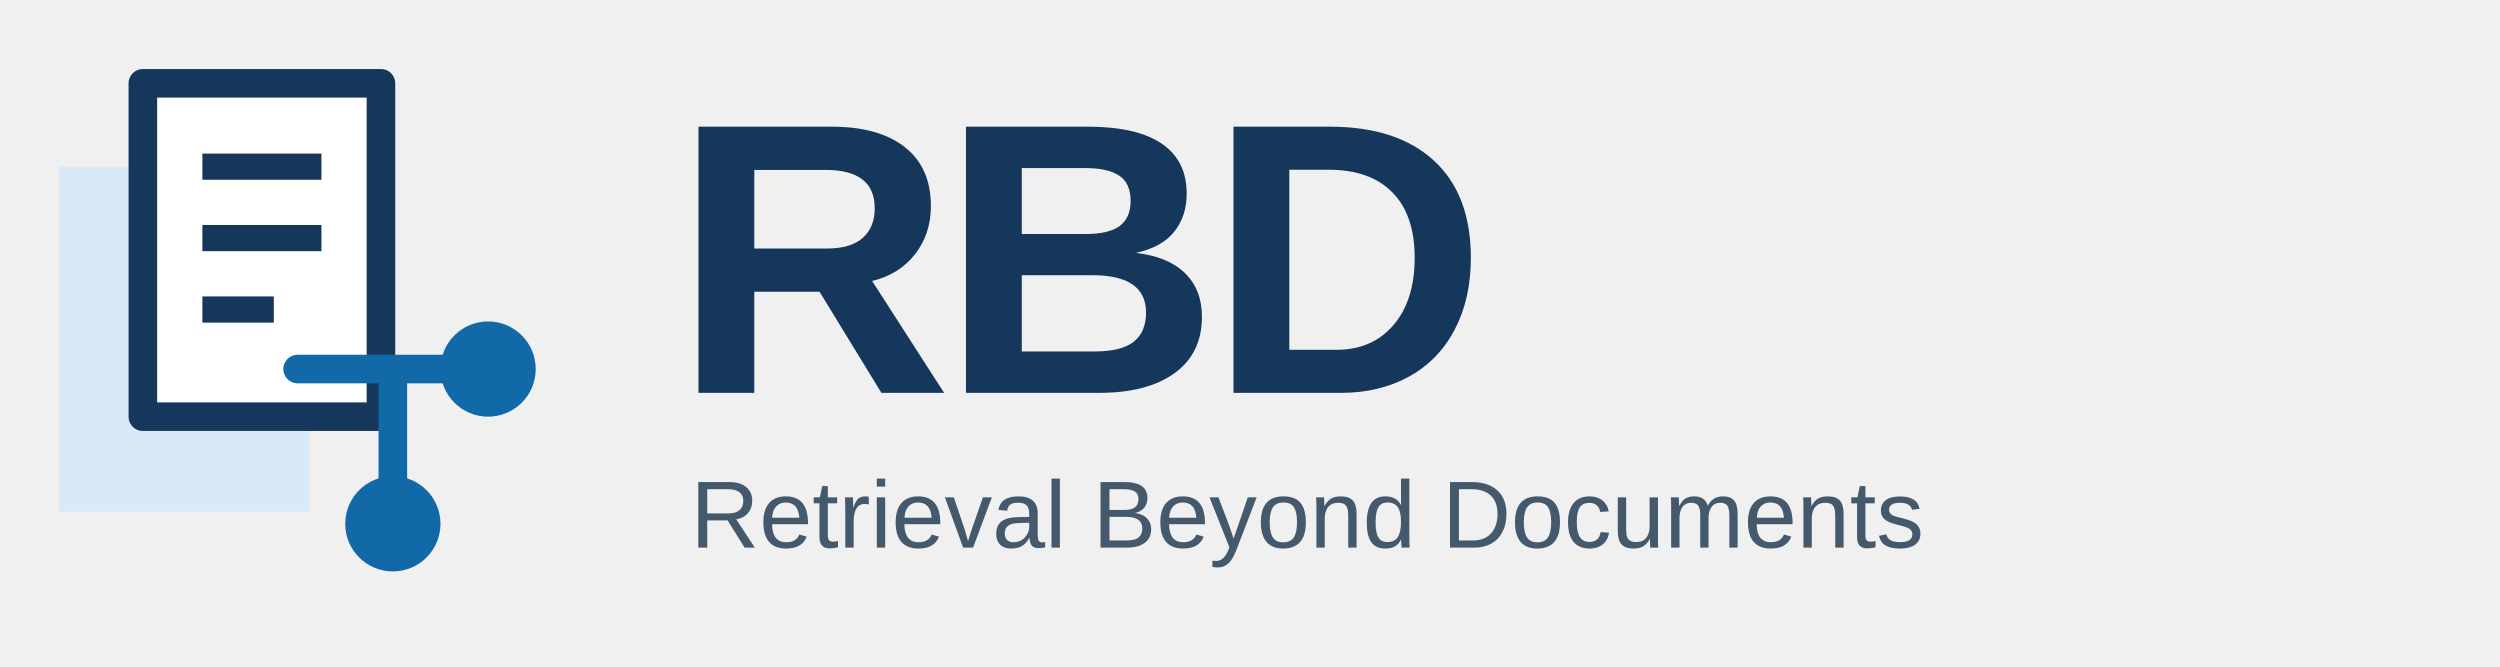
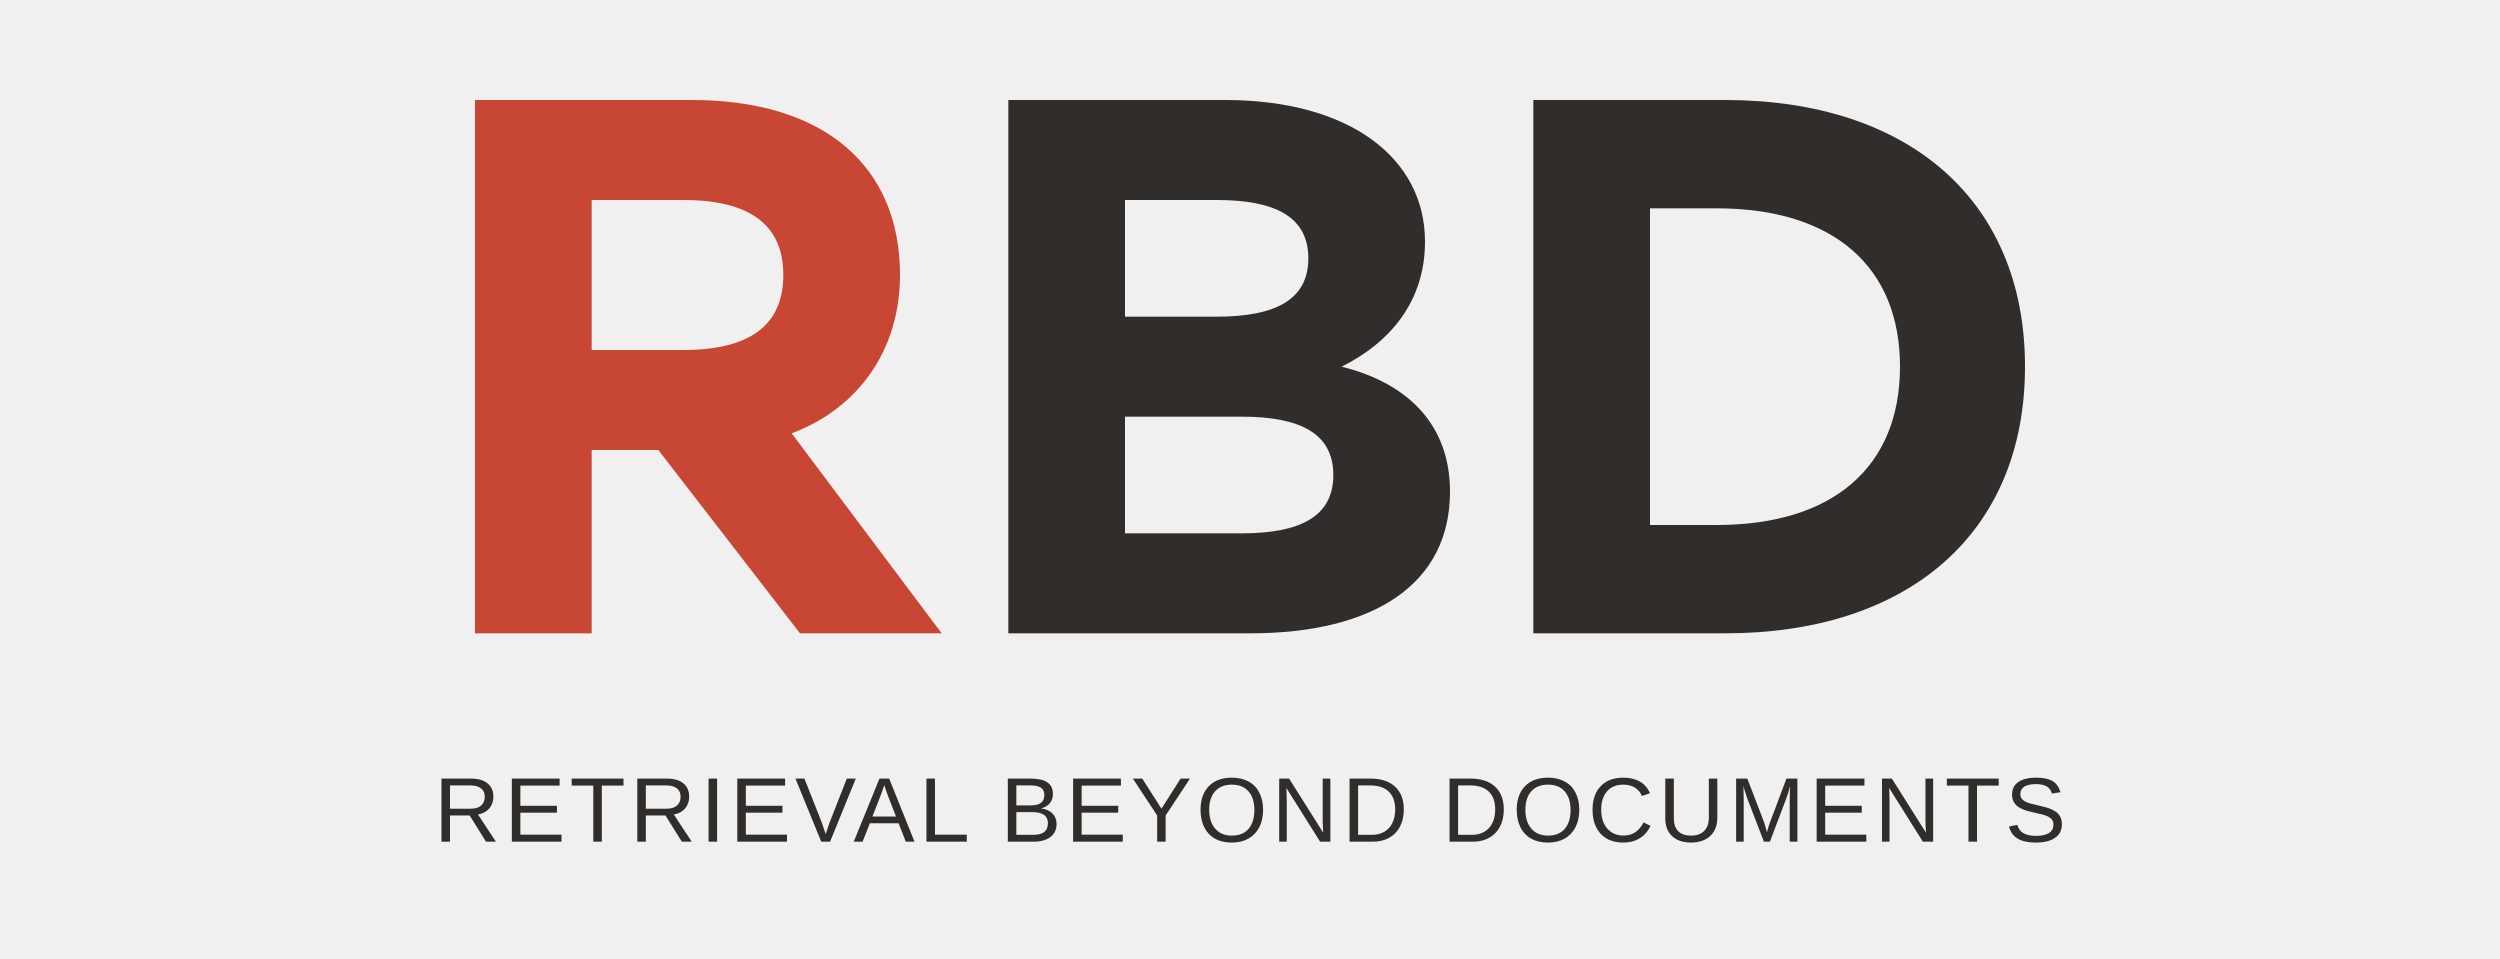
- <svg xmlns="http://www.w3.org/2000/svg" viewBox="0 0 420 112" fill="none">
-   <g transform="translate(0 4) scale(2)">
-     <path d="M5 12h21v29H5z" fill="#d8eaf7" />
-     <path d="M12 5h20v28H12z" fill="#fff" stroke="#15375b" stroke-width="2.4" stroke-linejoin="round" />
-     <path d="M17 12h10m-10 6h10m-10 6h6" stroke="#15375b" stroke-width="2.2" />
-     <path d="M25 29h16m-8 0v13" stroke="#1269a7" stroke-width="2.4" stroke-linecap="round" />
-     <circle cx="41" cy="29" r="4" fill="#1269a7" />
-     <circle cx="33" cy="42" r="4" fill="#1269a7" />
+ <svg xmlns="http://www.w3.org/2000/svg" viewBox="0 0 600 230">
+   <g transform="translate(106 12) scale(2)">
+     <path d="M4 6H30C46 6 55 14 55 27C55 36 50 43 42 46L60 70H43L26 48H18V70H4ZM18 18V36H29C37 36 41 33 41 27C41 21 37 18 29 18Z" fill="#c74634" fill-rule="evenodd" />
+     <path d="M68 6H94C109 6 118 13 118 23C118 30 114 35 108 38C116 40 121 45 121 53C121 64 112 70 97 70H68ZM82 18V32H93C100 32 104 30 104 25C104 20 100 18 93 18ZM82 44V58H96C103 58 107 56 107 51C107 46 103 44 96 44Z" fill="#312d2a" fill-rule="evenodd" />
+     <path d="M131 6H154C176 6 190 18 190 38C190 58 176 70 154 70H131ZM145 19V57H153C167 57 175 50 175 38C175 26 167 19 153 19Z" fill="#312d2a" fill-rule="evenodd" />
  </g>
-   <text x="113" y="66" font-family="Arial,Helvetica,sans-serif" font-size="65" font-weight="700" letter-spacing="-2" fill="#15375b">RBD</text>
-   <text x="116" y="92" font-family="Arial,Helvetica,sans-serif" font-size="16" fill="#45596c">Retrieval Beyond Documents</text>
+   <text x="300" y="202" text-anchor="middle" font-family="Arial,Helvetica,sans-serif" font-size="22" letter-spacing="1" fill="#312d2a">RETRIEVAL BEYOND DOCUMENTS</text>
</svg>
